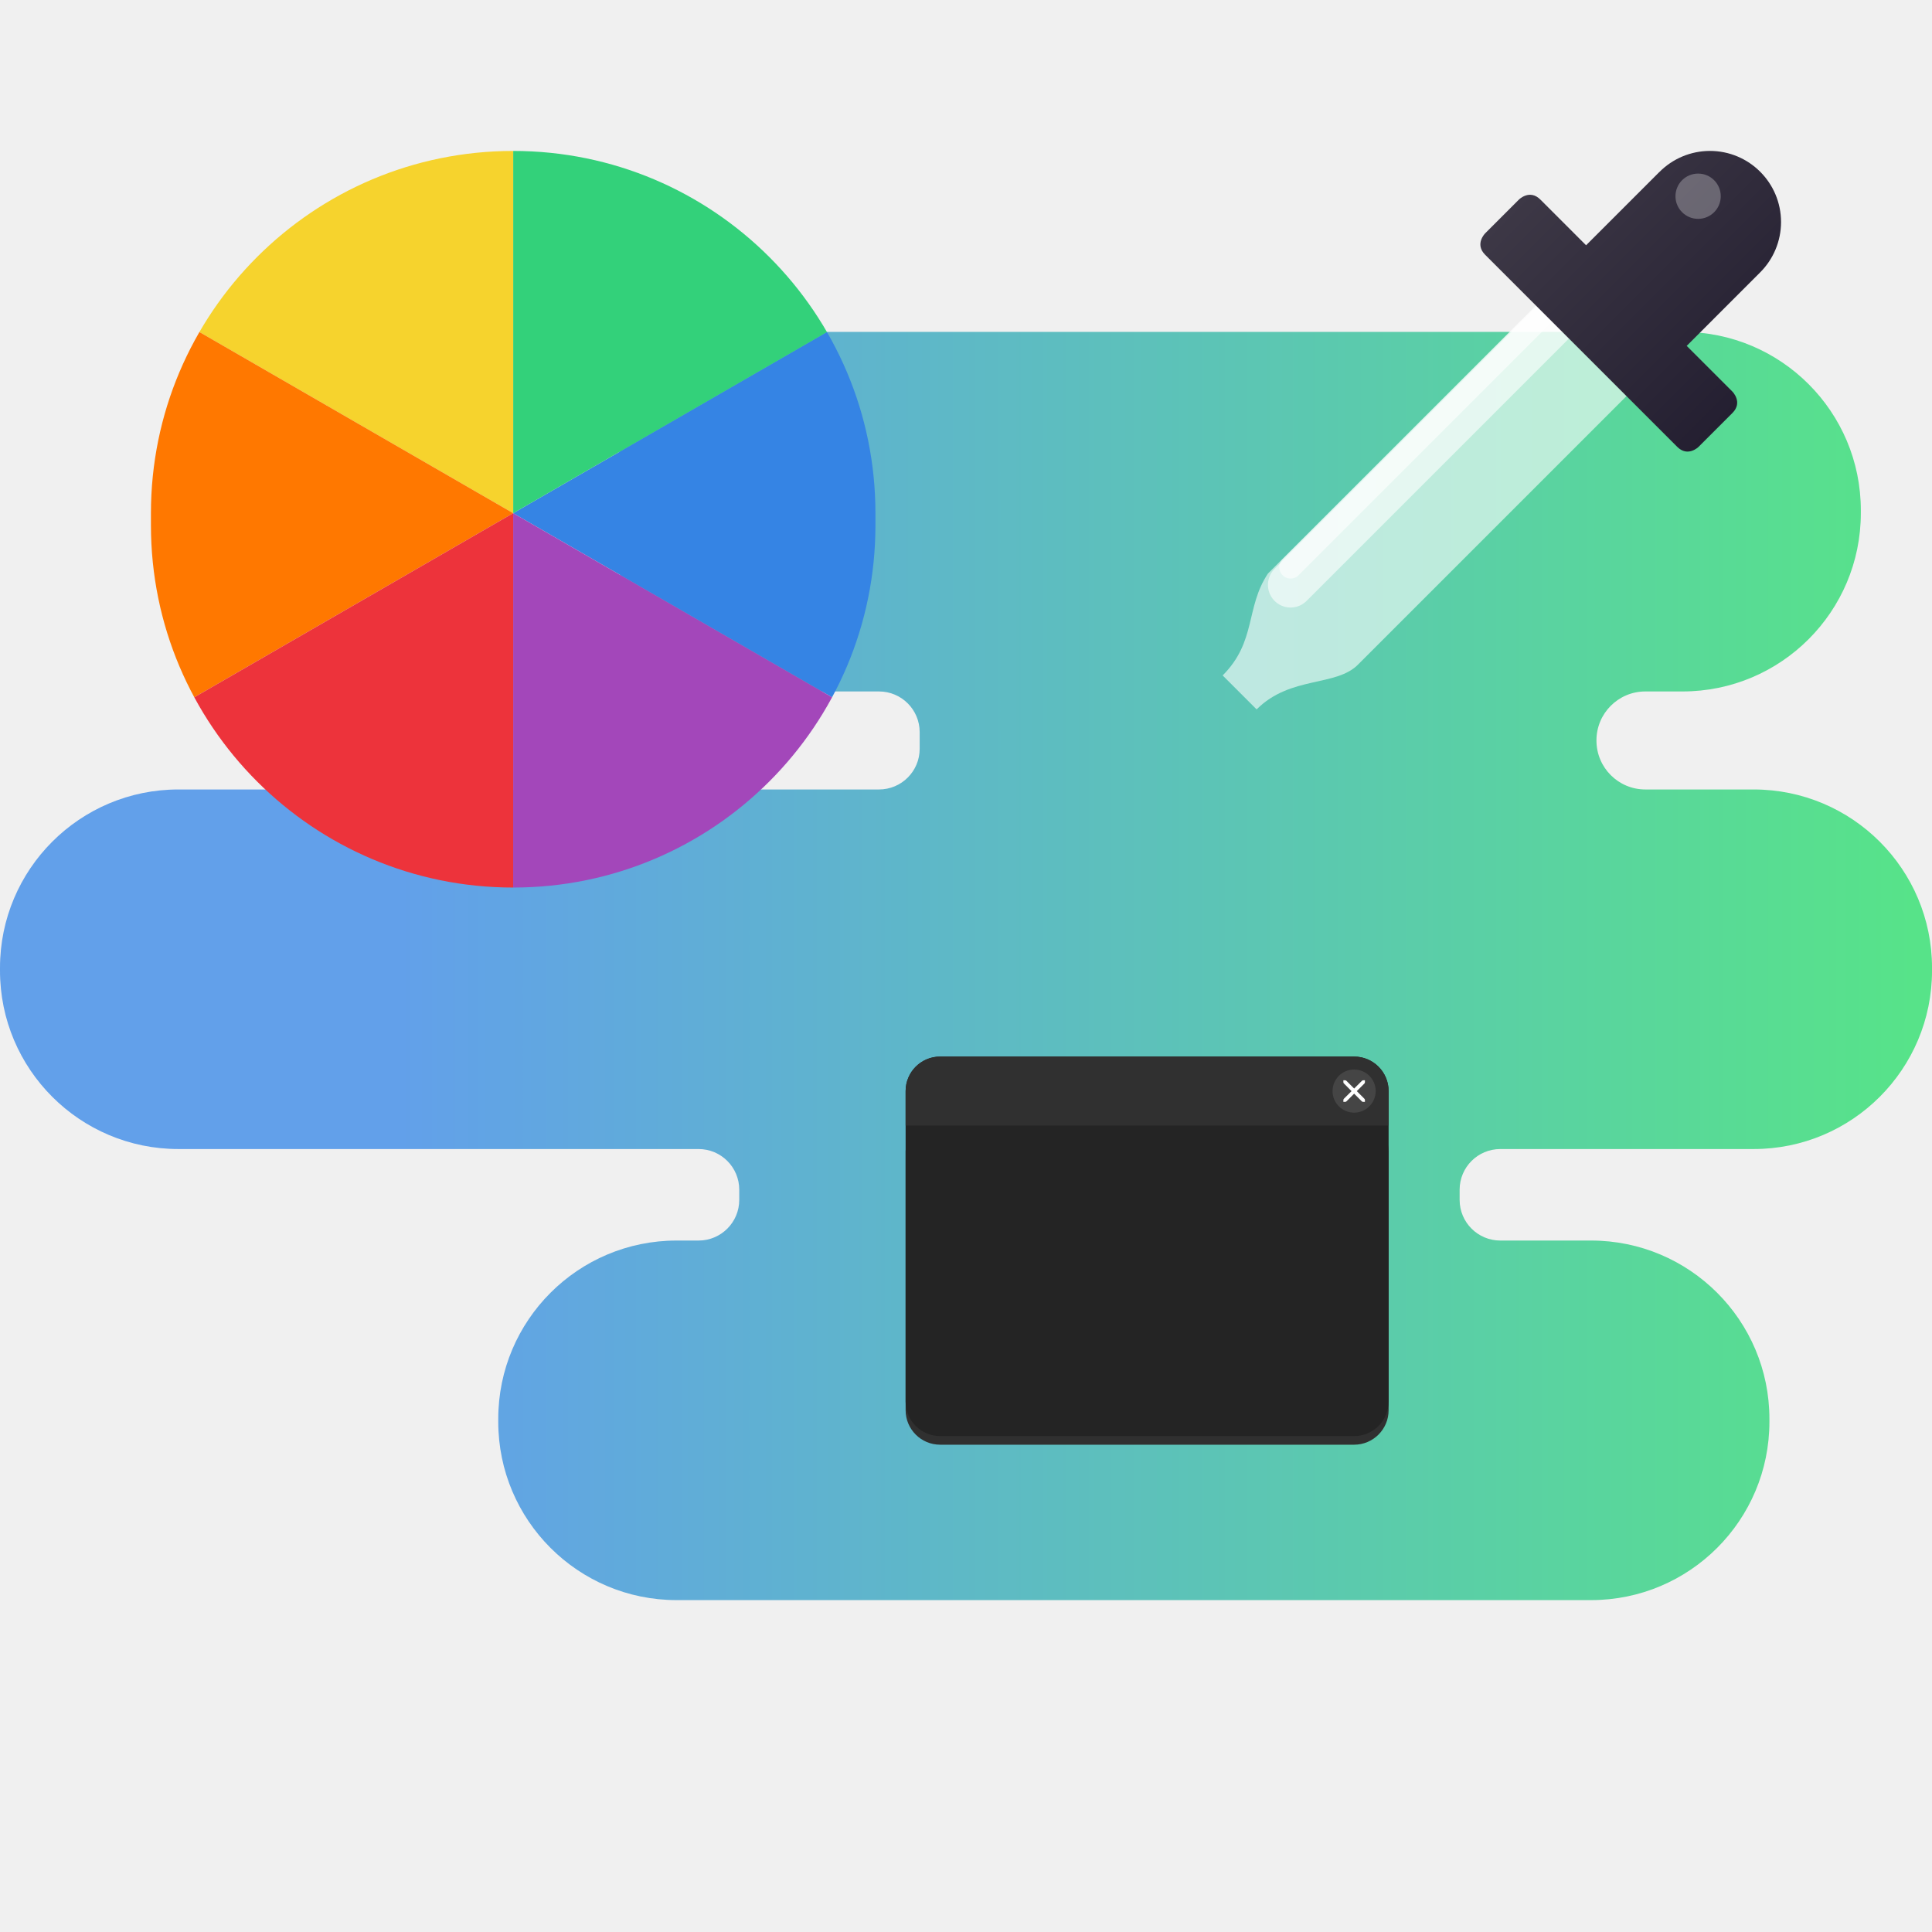
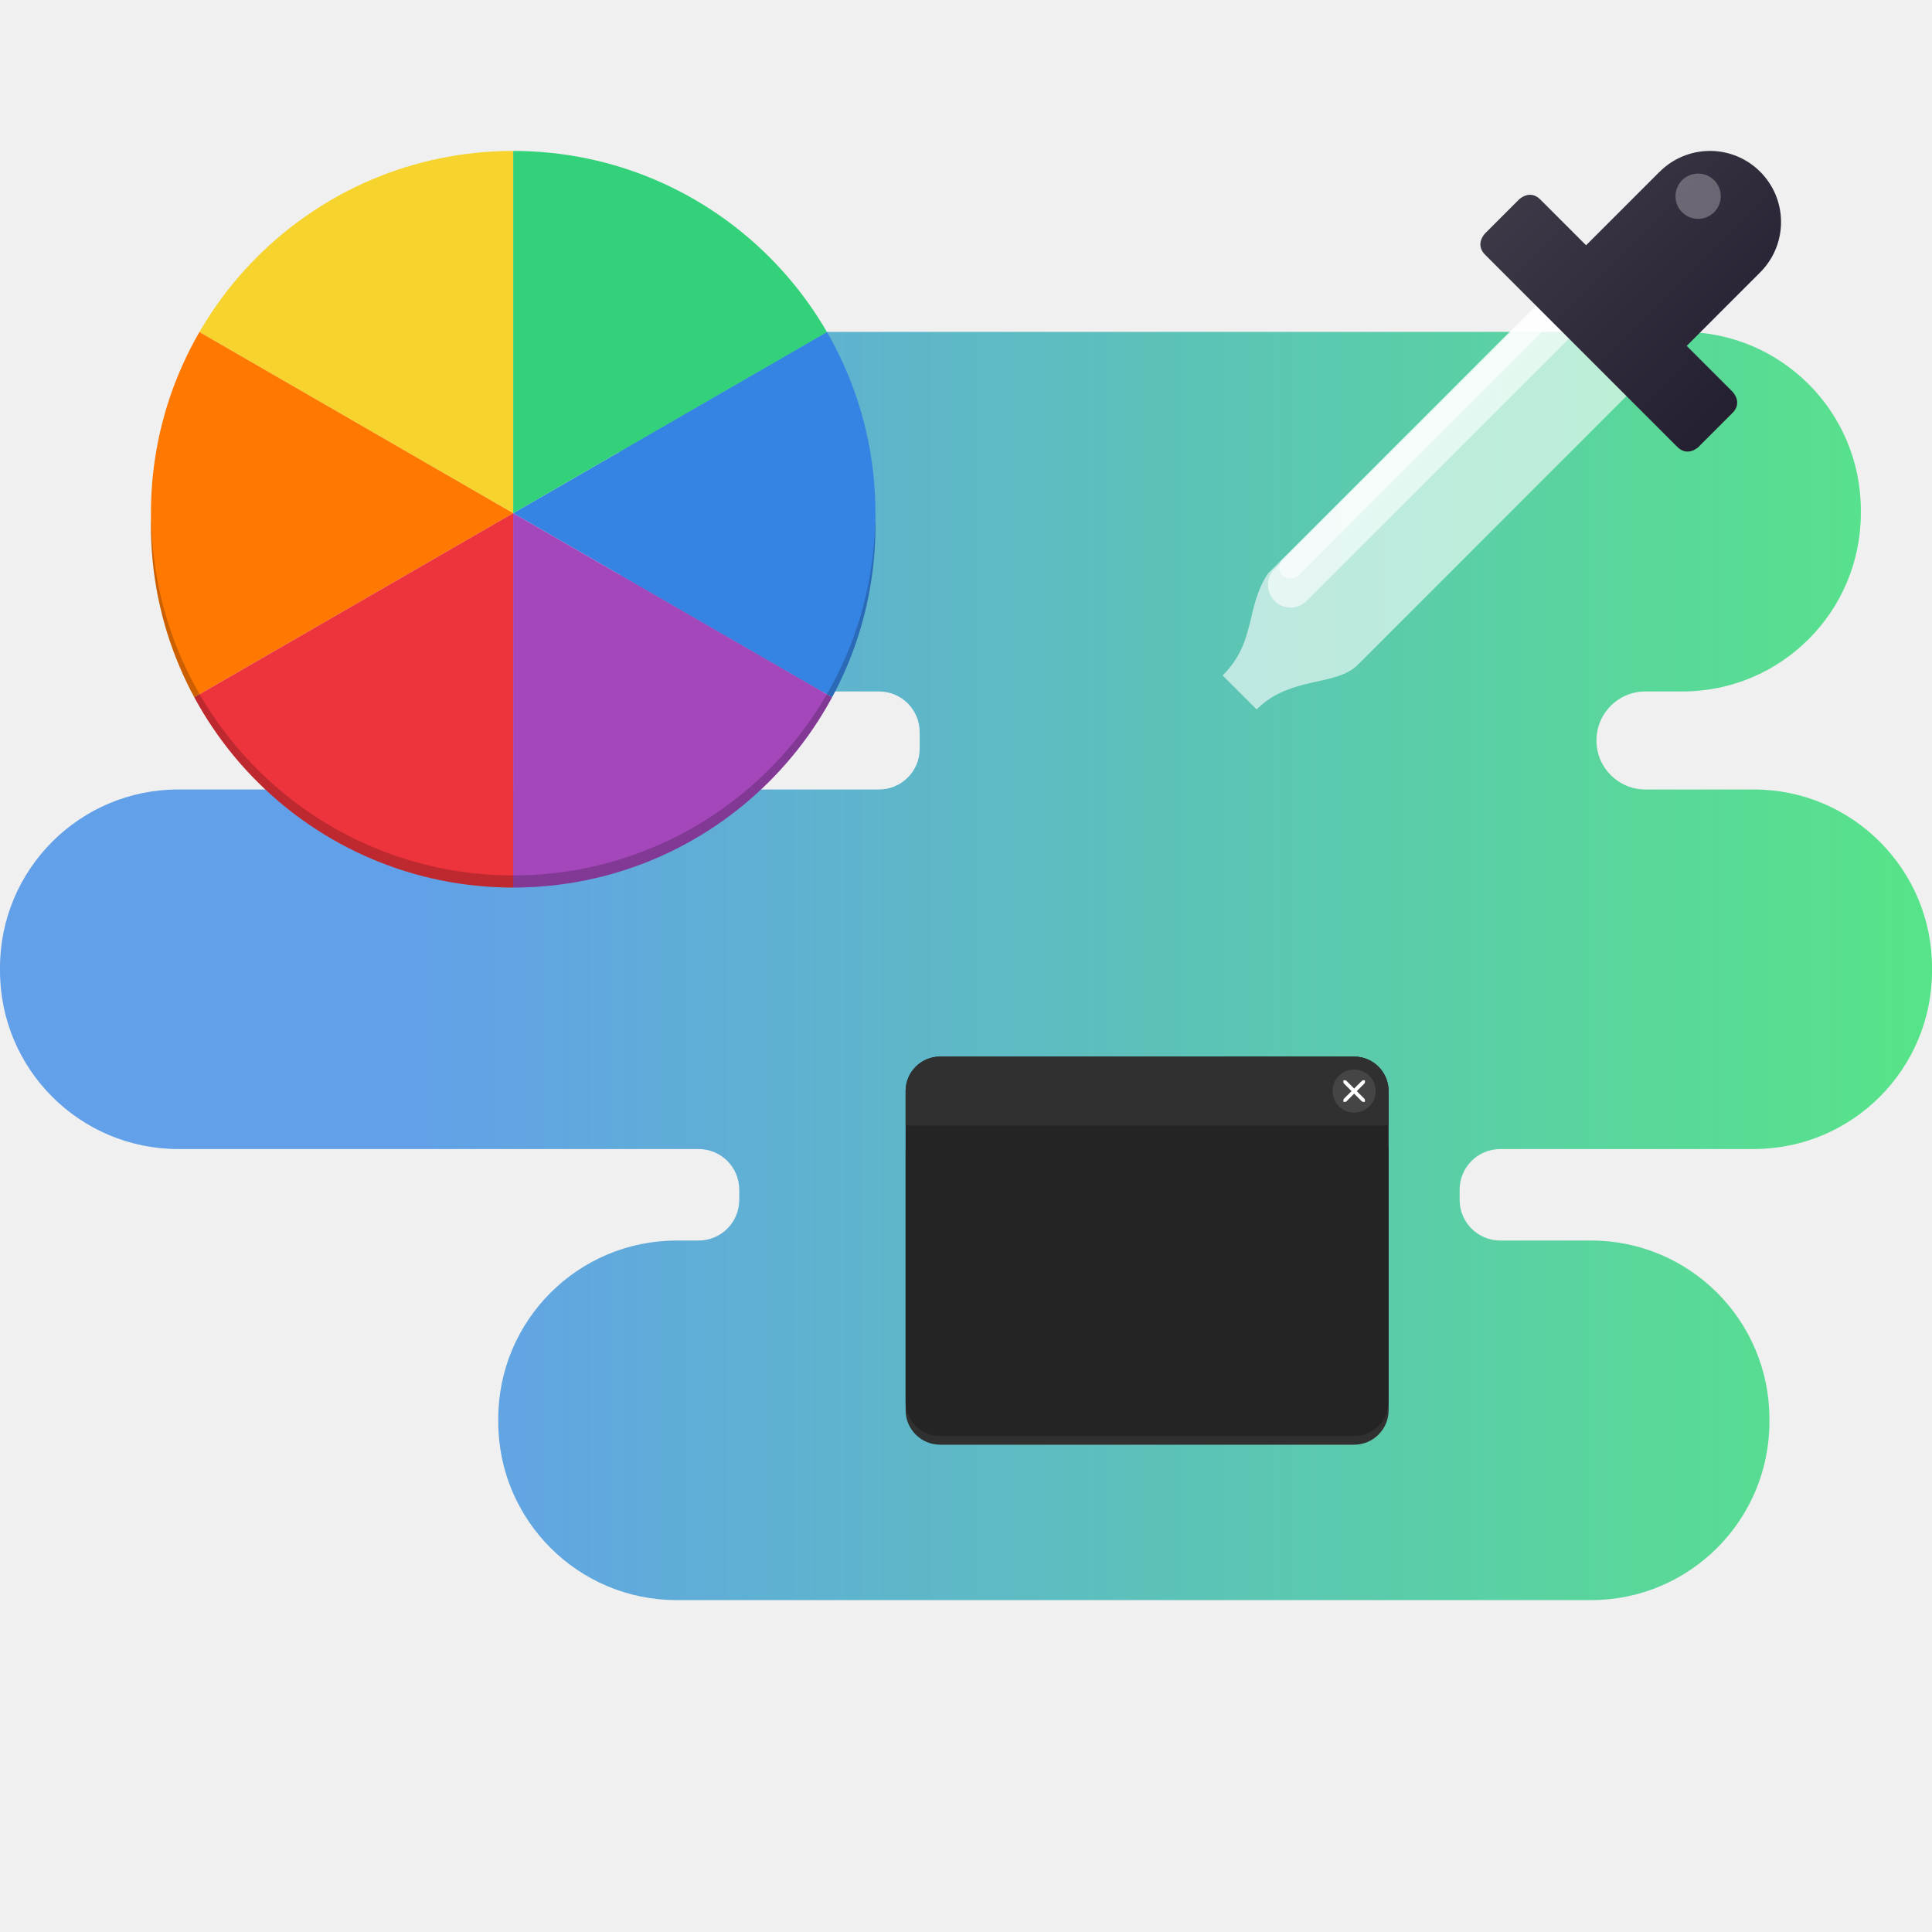
<svg xmlns="http://www.w3.org/2000/svg" width="256" height="256" style="isolation:isolate" version="1.1" viewBox="0 0 192 192">
  <defs>
    <clipPath id="clipPath5396-3">
      <rect x="-438.46" y="195.08" width="112" height="88" rx="8" ry="8" enable-background="new" fill="#deddda" style="paint-order:normal" />
    </clipPath>
    <linearGradient id="linearGradient4128-9-3" x1="1275.7" x2="281.12" y1="760" y2="760" gradientTransform="matrix(.15158 0 0 .15158 -3.0316 14.147)" gradientUnits="userSpaceOnUse">
      <stop stop-color="#57e389" offset="0" />
      <stop stop-color="#62a0ea" offset="1" />
    </linearGradient>
    <linearGradient id="linearGradient1117" x1="127.95" x2="91.947" y1="224.05" y2="188.05" gradientTransform="matrix(1.0476 0 0 1.0476 -21.678 .63432)" gradientUnits="userSpaceOnUse">
      <stop stop-color="#241f31" offset="0" />
      <stop stop-color="#3d3846" offset="1" />
    </linearGradient>
    <clipPath id="d">
      <rect x="7.75" y="179.75" width="112.5" height="114.38" ry="56.25" fill="#3584e4" opacity=".1" stroke-width="4" />
    </clipPath>
  </defs>
  <path d="m60.56 50.708v0.283c0 9.789 7.936 17.725 17.725 17.725h9.069c2.232 0 4.042 1.81 4.042 4.042v1.657c0 2.232-1.81 4.042-4.042 4.042h-69.629c-9.789 0-17.725 7.936-17.725 17.725v0.283c0 9.789 7.936 17.725 17.725 17.725h51.699c2.232 0 4.042 1.81 4.042 4.042v1.01c0 2.232-1.81 4.042-4.042 4.042h-2.183c-9.789 0-17.725 7.936-17.725 17.725v0.283c0 9.789 7.936 17.725 17.725 17.725h90.877c9.789 0 17.725-7.936 17.725-17.725v-0.283c0-9.789-7.936-17.725-17.725-17.725h-9.02c-2.232 0-4.042-1.81-4.042-4.042v-1.01c0-2.232 1.81-4.042 4.042-4.042h25.179c9.789 0 17.725-7.936 17.725-17.725v-0.283c-1e-5 -9.789-7.936-17.725-17.725-17.725h-10.764c-2.684 0-4.859-2.175-4.859-4.859v-0.023c0-2.684 2.175-4.859 4.859-4.859h3.69c9.789 0 17.725-7.936 17.725-17.725v-0.283c-1e-5 -9.789-7.936-17.725-17.725-17.725h-88.917c-9.789 0-17.725 7.936-17.725 17.725z" fill="url(#linearGradient4128-9-3)" stop-color="#000000" />
  <g transform="matrix(.42857 0 0 .42857 277.91 21.396)" enable-background="new">
    <rect x="-438.46" y="209.08" width="112" height="76" rx="8" ry="8" enable-background="new" fill="#303030" style="paint-order:normal" />
    <rect x="-438.46" y="195.08" width="112" height="88" rx="8" ry="8" enable-background="new" fill="#242424" style="paint-order:normal" />
    <rect x="-438.46" y="195.08" width="112" height="16" rx="0" ry="0" clip-path="url(#clipPath5396-3)" enable-background="new" fill="#303030" style="paint-order:markers stroke fill" />
    <circle cx="-334.46" cy="203.08" r="5" enable-background="new" fill="#454545" stroke-width="0" style="paint-order:markers stroke fill" />
    <path d="m-336.95 200.58h0.428c0.106 3e-3 0.213 0.054 0.286 0.13l1.783 1.784 1.796-1.784c0.111-0.096 0.185-0.127 0.286-0.13h0.417v0.417c0 0.119-0.015 0.229-0.104 0.312l-1.783 1.784 1.77 1.771c0.078 0.078 0.117 0.189 0.117 0.3v0.417h-0.417c-0.111 0-0.222-0.039-0.299-0.117l-1.783-1.784-1.783 1.784c-0.078 0.078-0.189 0.117-0.299 0.117h-0.417v-0.417c0-0.111 0.039-0.222 0.117-0.3l1.783-1.771-1.783-1.784c-0.088-0.081-0.127-0.196-0.117-0.312z" enable-background="new" fill="#fff" stroke-width=".417" />
  </g>
  <g transform="matrix(.75 0 0 .75 91.507 6.0001)" enable-background="new">
    <g transform="matrix(.75 0 0 .75 20.5 -127)">
      <path d="m83.947 210.05-49.947 49.947c-4 6-2 12-8 18l6 6c6-6 14.111-3.934 18-8l49.947-49.947z" fill="#fff" opacity=".6" style="paint-order:normal" />
      <path d="m38 262 46-46" fill="none" opacity=".6" stroke="#fff" stroke-linecap="round" stroke-width="8" />
      <path d="m38 258.88 46-46" fill="none" opacity=".6" stroke="#fff" stroke-linecap="round" stroke-width="4" />
      <path d="m112.08 185.33c-3.36 4e-3 -6.578 1.352-8.937 3.744l-6e-3 -6e-3 -12.931 12.931-8.083-8.083c-1.886-1.886-3.771 1e-5 -3.771 1e-5l-5.984 5.984s-1.886 1.886-5e-6 3.771l33.941 33.941c1.886 1.886 3.771 1e-5 3.771 1e-5l5.984-5.984c1.886-1.886 0-3.771 0-3.771l-8.083-8.083 12.931-12.931-2e-3 -2e-3c2.392-2.361 3.739-5.58 3.74-8.941 0-6.943-5.628-12.571-12.571-12.571z" color="#000000" color-rendering="auto" dominant-baseline="auto" enable-background="accumulate" fill="url(#linearGradient1117)" fill-rule="evenodd" image-rendering="auto" shape-rendering="auto" solid-color="#000000" style="font-feature-settings:normal;font-variant-alternates:normal;font-variant-caps:normal;font-variant-ligatures:normal;font-variant-numeric:normal;font-variant-position:normal;isolation:auto;mix-blend-mode:normal;shape-padding:0;text-decoration-color:#000000;text-decoration-line:none;text-decoration-style:solid;text-indent:0;text-orientation:mixed;text-transform:none;white-space:normal" />
    </g>
    <circle cx="103" cy="18" r="3" fill="#fff" fill-opacity=".276" style="paint-order:normal" />
  </g>
  <g transform="matrix(.64 0 0 .64 10.04 -100.04)" clip-path="url(#d)" stroke-width=".938">
    <path d="m115.96 206a60 60 0 0 1 0 60l-51.962-30z" fill="#3584e4" />
    <path d="m115.96 266a60 60 0 0 1-51.962 30v-60z" fill="#a347ba" />
    <path d="m64 176a60 60 0 0 1 51.962 30l-51.962 30z" fill="#33d17a" />
    <path d="m12.038 206a60 60 0 0 1 51.962-30v60z" fill="#f6d32d" />
    <path d="m12.038 266a60 60 0 0 1 0-60l51.962 30z" fill="#ff7800" />
    <path d="m64 296a60 60 0 0 1-51.962-30l51.962-30z" fill="#ed333b" />
  </g>
-   <path d="m252.45 45.89a36 36 0 0 0-0.029 0.604 36 36 0 0 0 36 36 36 36 0 0 0 36-36 36 36 0 0 0-0.021-0.604 36 36 0 0 1-35.979 35.403 36 36 0 0 1-35.97-35.403z" opacity=".2" stroke-width=".6" />
+   <path d="m15.03 51.598a36 36 0 0 0-0.029 0.604 36 36 0 0 0 36 36 36 36 0 0 0 36-36 36 36 0 0 0-0.021-0.604 36 36 0 0 1-35.979 35.403 36 36 0 0 1-35.97-35.403z" opacity=".2" stroke-width=".6" />
</svg>
